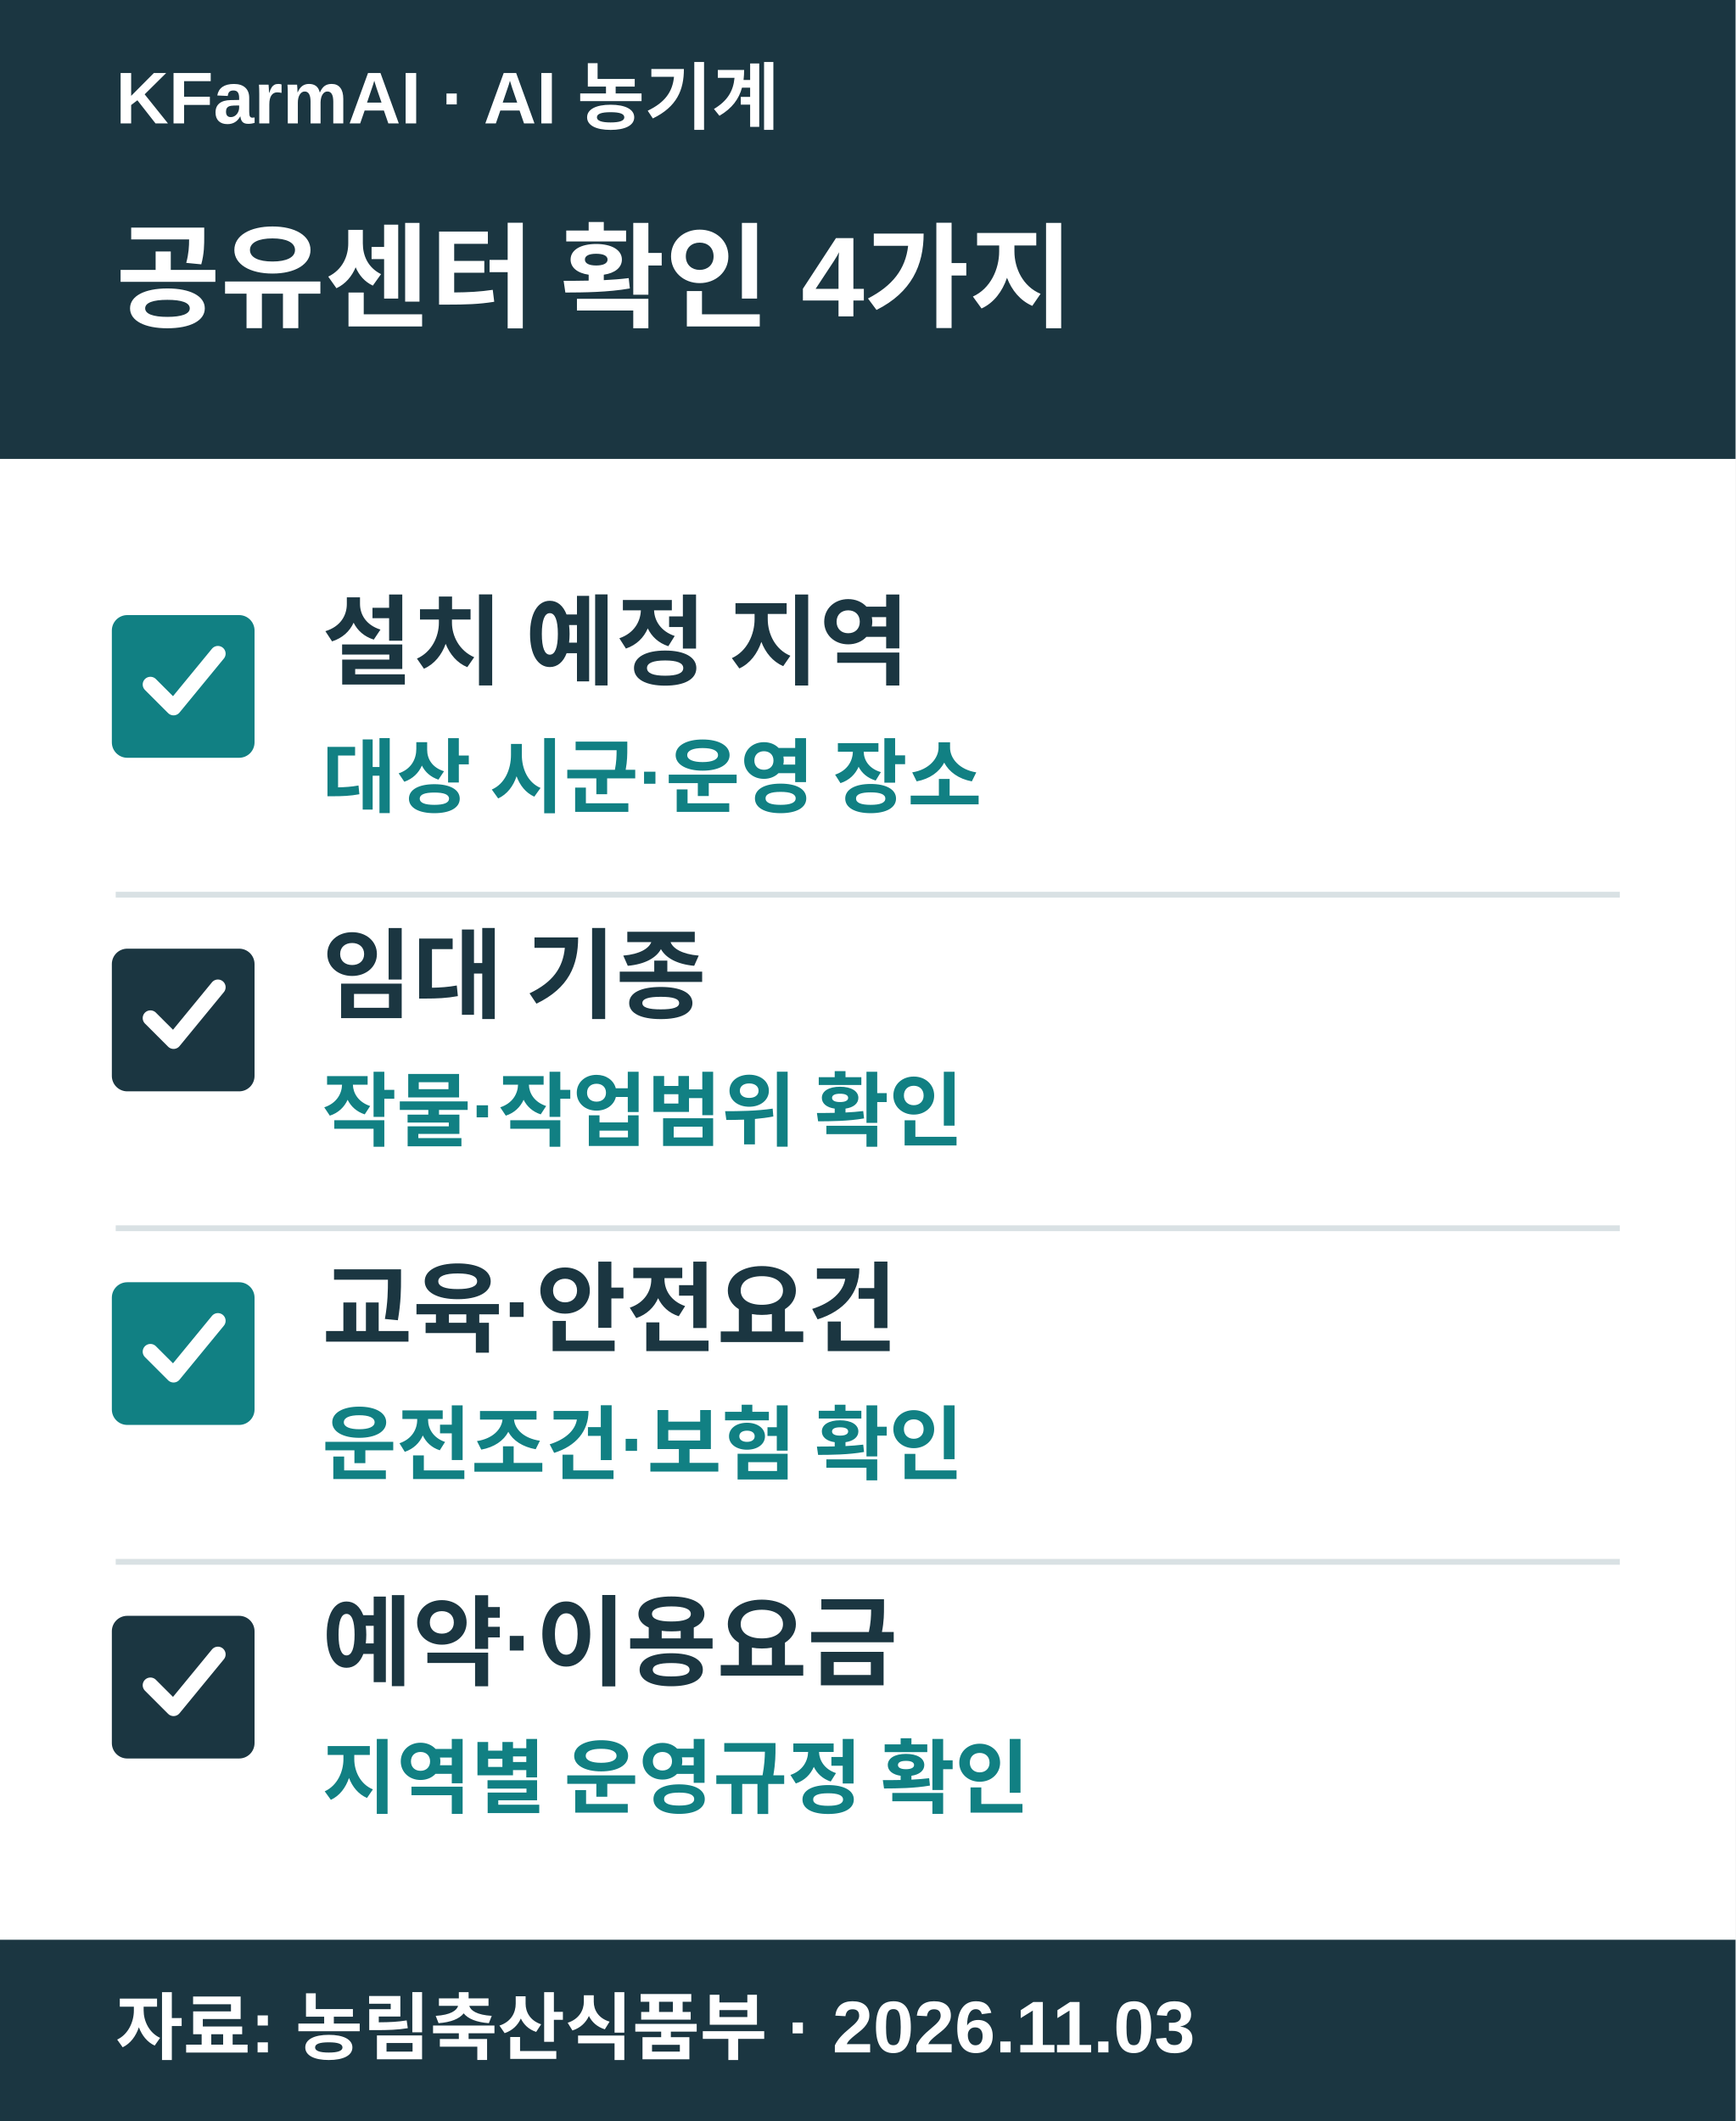
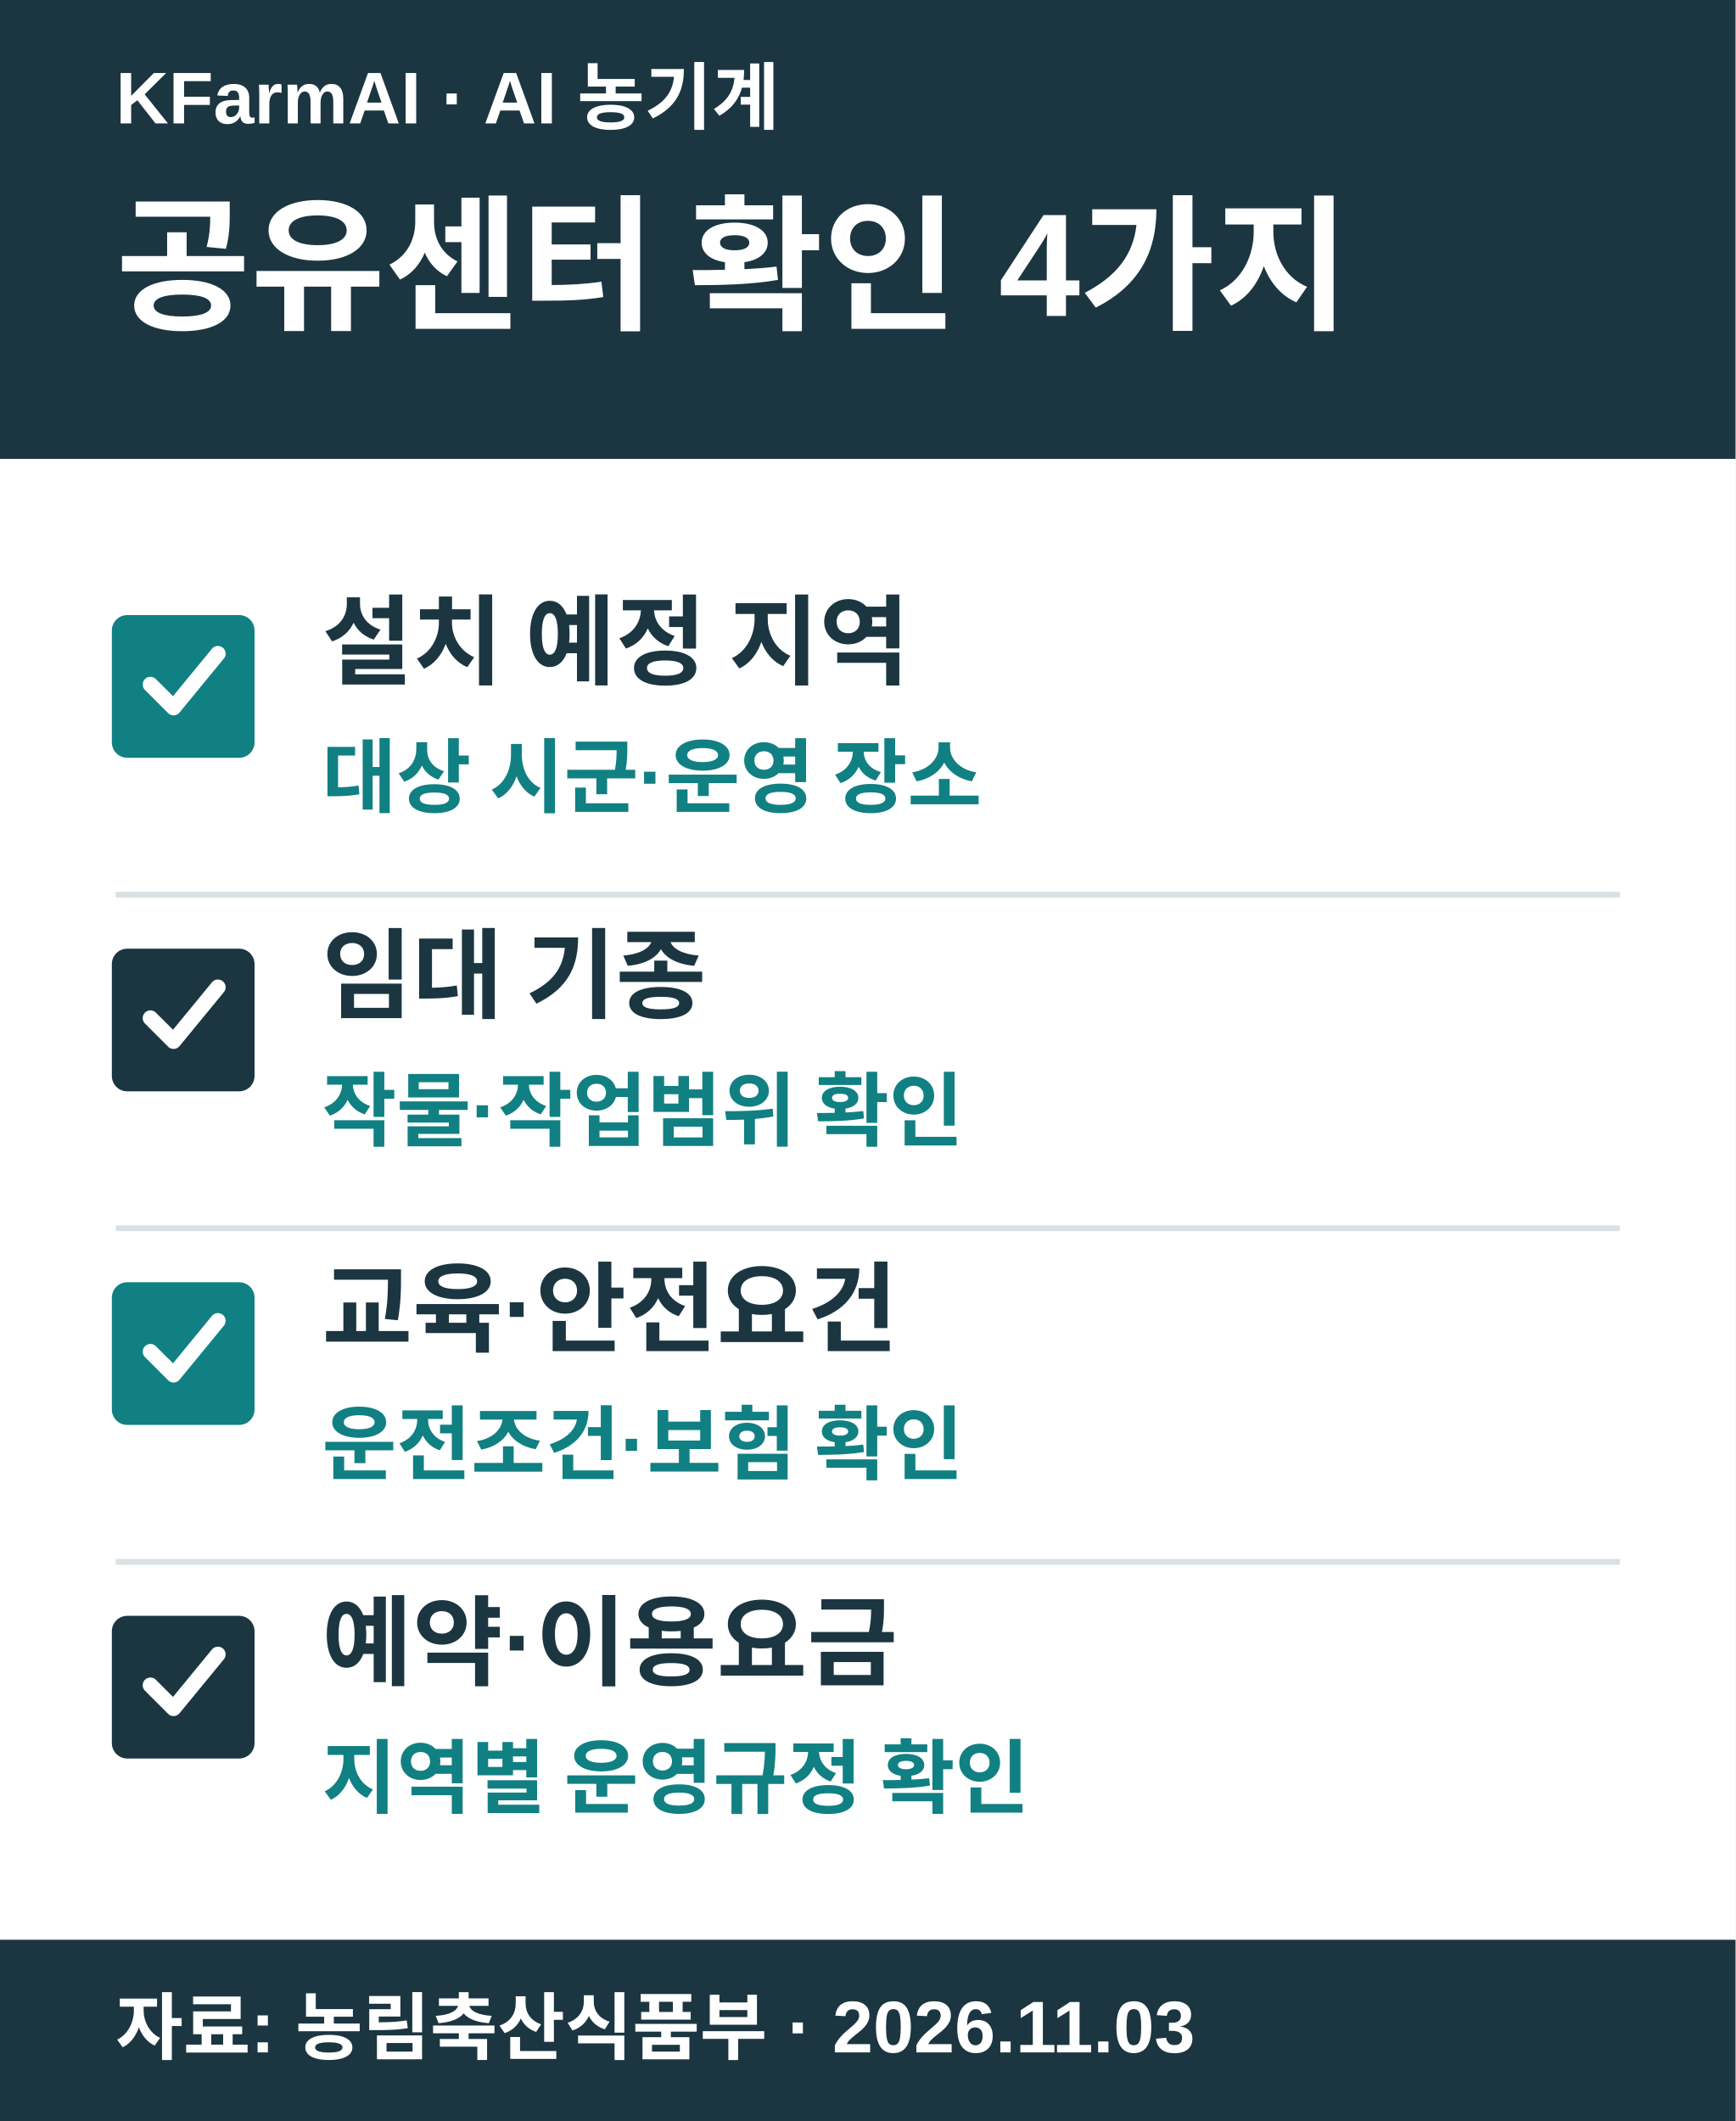
<svg xmlns="http://www.w3.org/2000/svg" width="900" height="1100" viewBox="0 0 900 1100" role="img" aria-labelledby="title desc">
  <g font-family="'Noto Sans KR','Malgun Gothic',Arial,sans-serif">
    <rect width="900" height="1100" fill="#ffffff" />
    <rect width="900" height="238" fill="#1B3641" />
    <text x="60" y="64" fill="#ffffff" font-size="38" font-weight="630">KFarmAI  ·  AI 농기계</text>
-     <text x="60" y="165" fill="#ffffff" font-size="59" font-weight="840">공유센터 확인 4가지</text>
+     <text x="60" y="165" fill="#ffffff" font-size="76" font-weight="840">공유센터 확인 4가지</text>
    <g transform="translate(0 68)">
      <rect x="58" y="251" width="74" height="74" rx="8" fill="#118083" />
      <path d="M78 287 l12 12 23 -28" fill="none" stroke="#fff" stroke-width="8" stroke-linecap="round" stroke-linejoin="round" />
      <text x="167" y="283" fill="#1B3641" font-size="51" font-weight="825">설치 예정 지역</text>
      <text x="167" y="350" fill="#118083" font-size="42" font-weight="590">대상 시군·운영 장소</text>
      <path d="M60 396 H840" stroke="#D9E1E4" stroke-width="3" />
      <rect x="58" y="424" width="74" height="74" rx="8" fill="#1B3641" />
      <path d="M78 460 l12 12 23 -28" fill="none" stroke="#fff" stroke-width="8" stroke-linecap="round" stroke-linejoin="round" />
      <text x="167" y="456" fill="#1B3641" font-size="51" font-weight="825">임대 기종</text>
      <text x="167" y="523" fill="#118083" font-size="42" font-weight="590">작물·작업범위 확인</text>
      <path d="M60 569 H840" stroke="#D9E1E4" stroke-width="3" />
      <rect x="58" y="597" width="74" height="74" rx="8" fill="#118083" />
      <path d="M78 633 l12 12 23 -28" fill="none" stroke="#fff" stroke-width="8" stroke-linecap="round" stroke-linejoin="round" />
      <text x="167" y="629" fill="#1B3641" font-size="51" font-weight="825">교육·안전요건</text>
      <text x="167" y="696" fill="#118083" font-size="42" font-weight="590">운전조건·보험 확인</text>
      <path d="M60 742 H840" stroke="#D9E1E4" stroke-width="3" />
      <rect x="58" y="770" width="74" height="74" rx="8" fill="#1B3641" />
      <path d="M78 806 l12 12 23 -28" fill="none" stroke="#fff" stroke-width="8" stroke-linecap="round" stroke-linejoin="round" />
      <text x="167" y="802" fill="#1B3641" font-size="51" font-weight="825">예약·이용요금</text>
      <text x="167" y="869" fill="#118083" font-size="42" font-weight="590">지역별 운영규정 확인</text>
    </g>
    <rect x="0" y="1006" width="900" height="94" fill="#1B3641" />
    <text x="60" y="1065" fill="#ffffff" font-size="38" font-weight="620">자료: 농림축산식품부  ·  2026.11.03</text>
  </g>
</svg>
